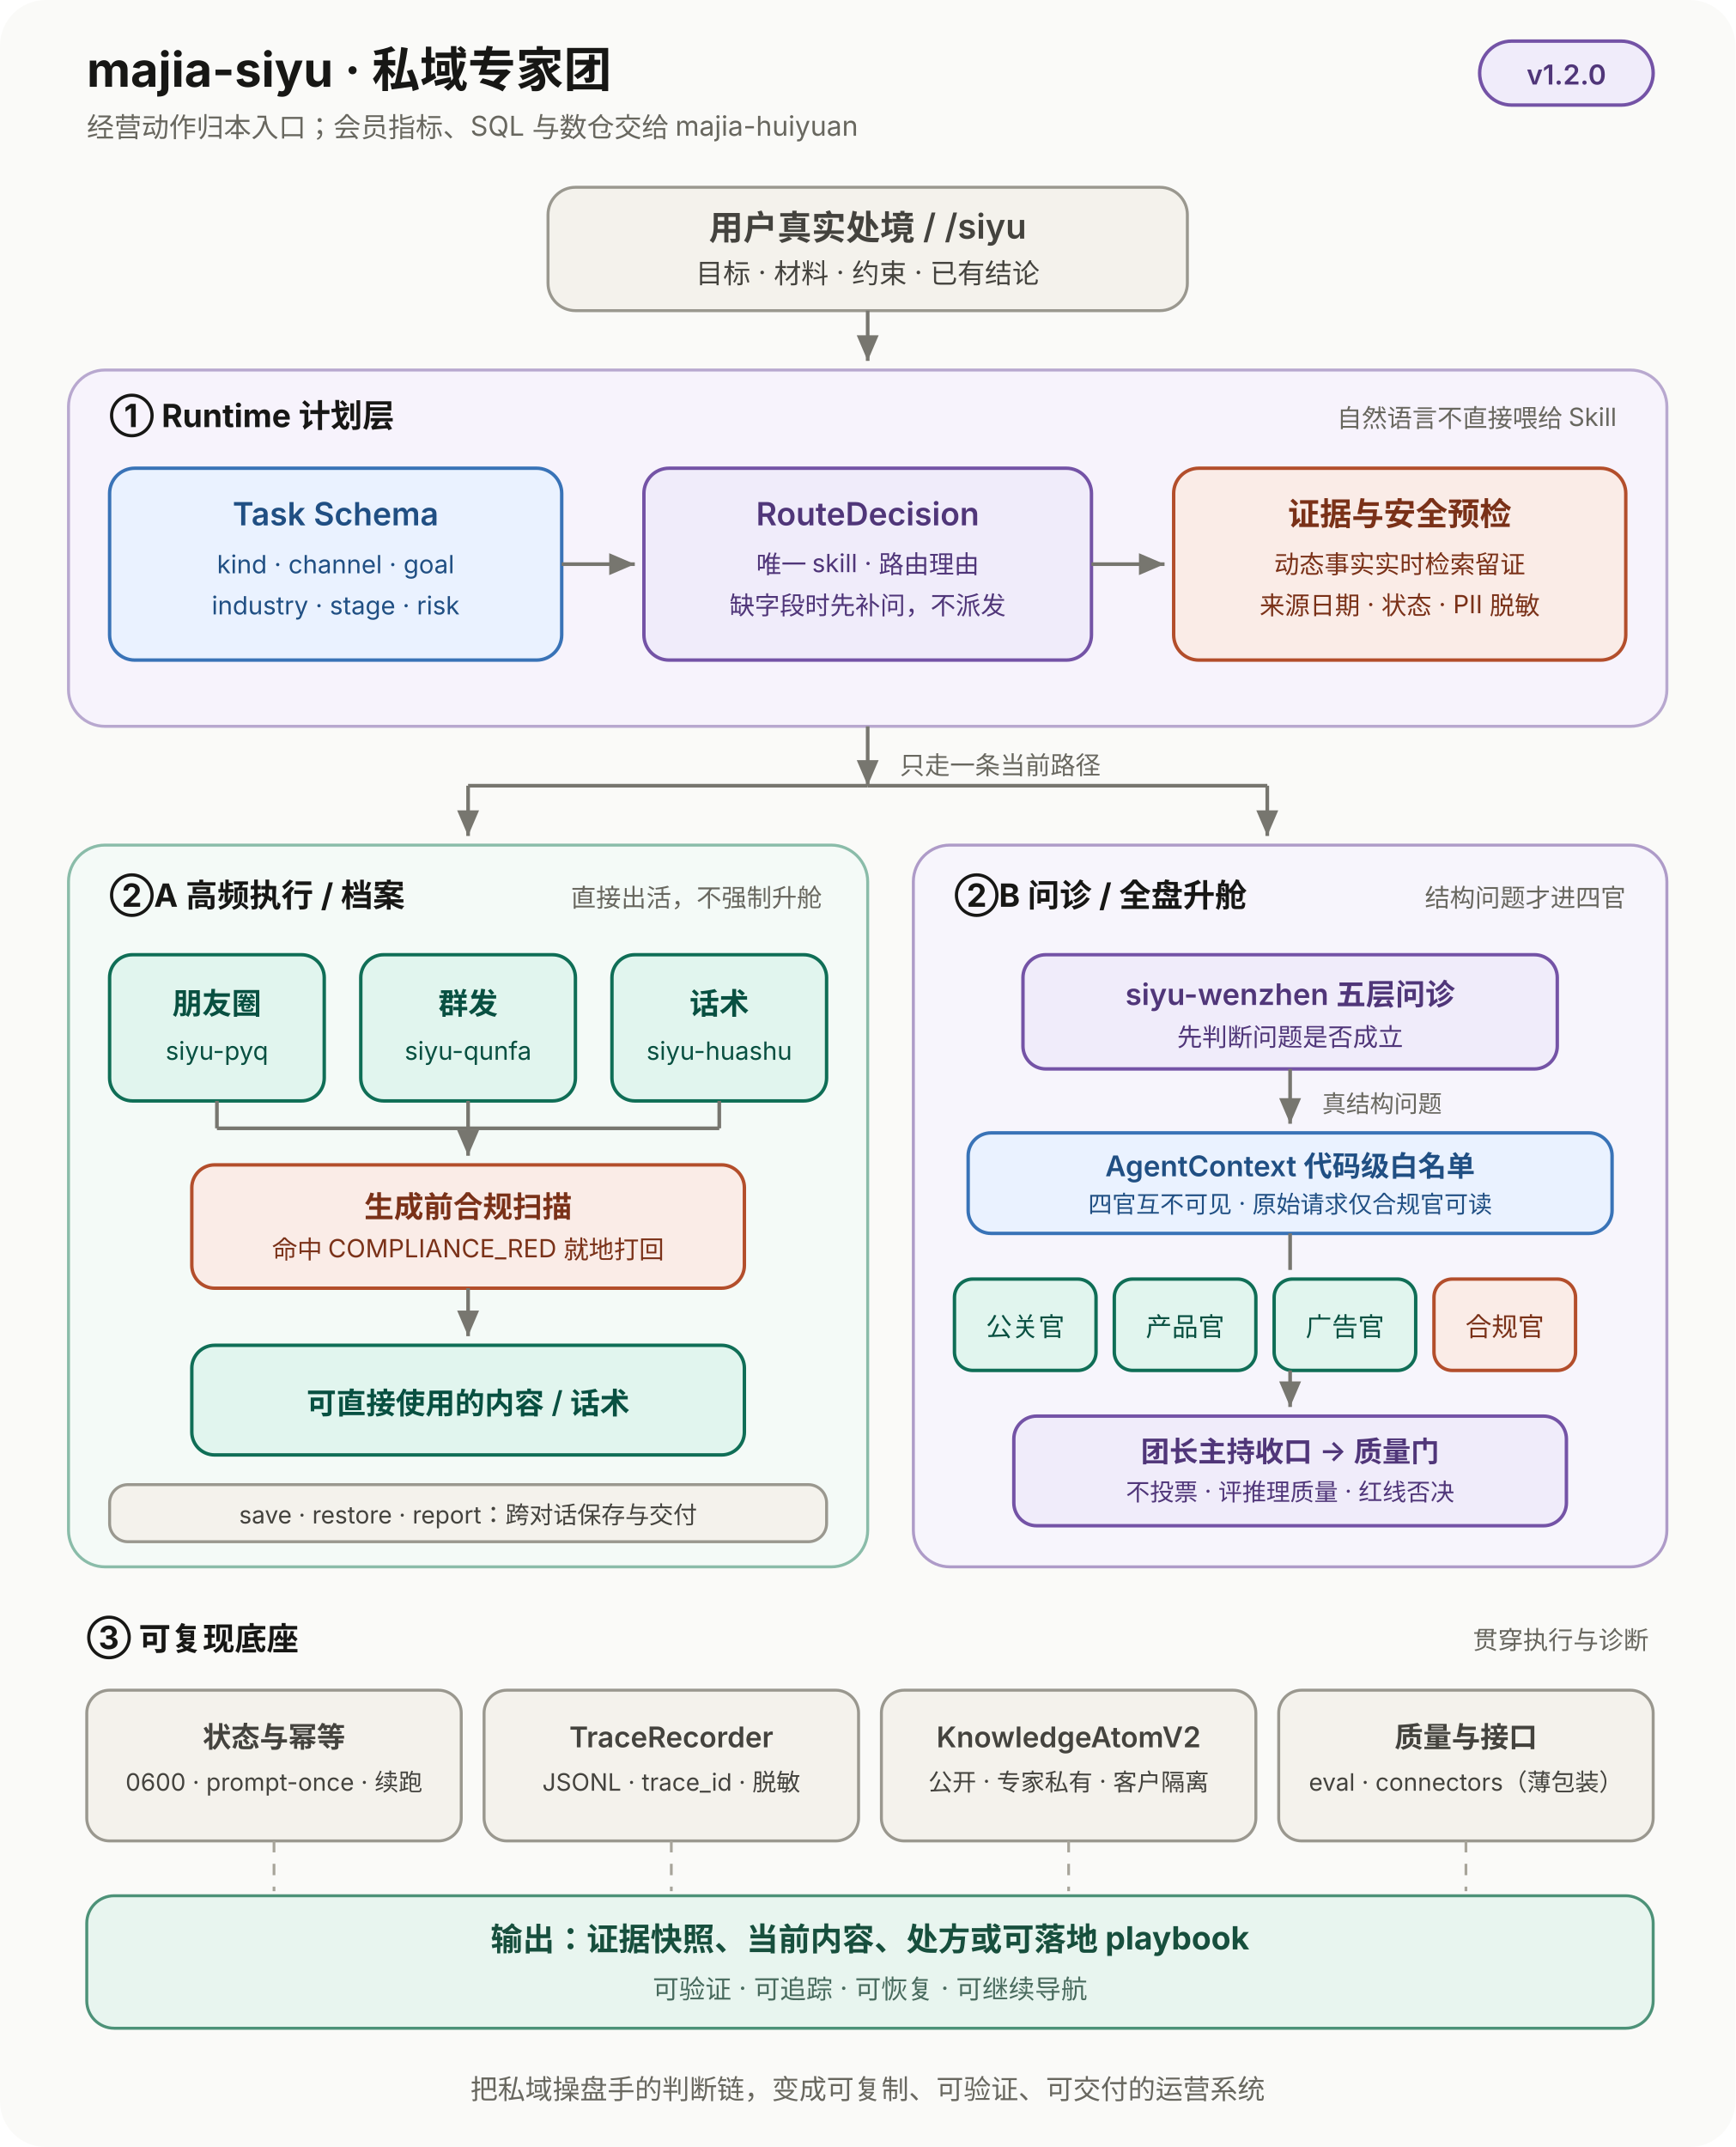
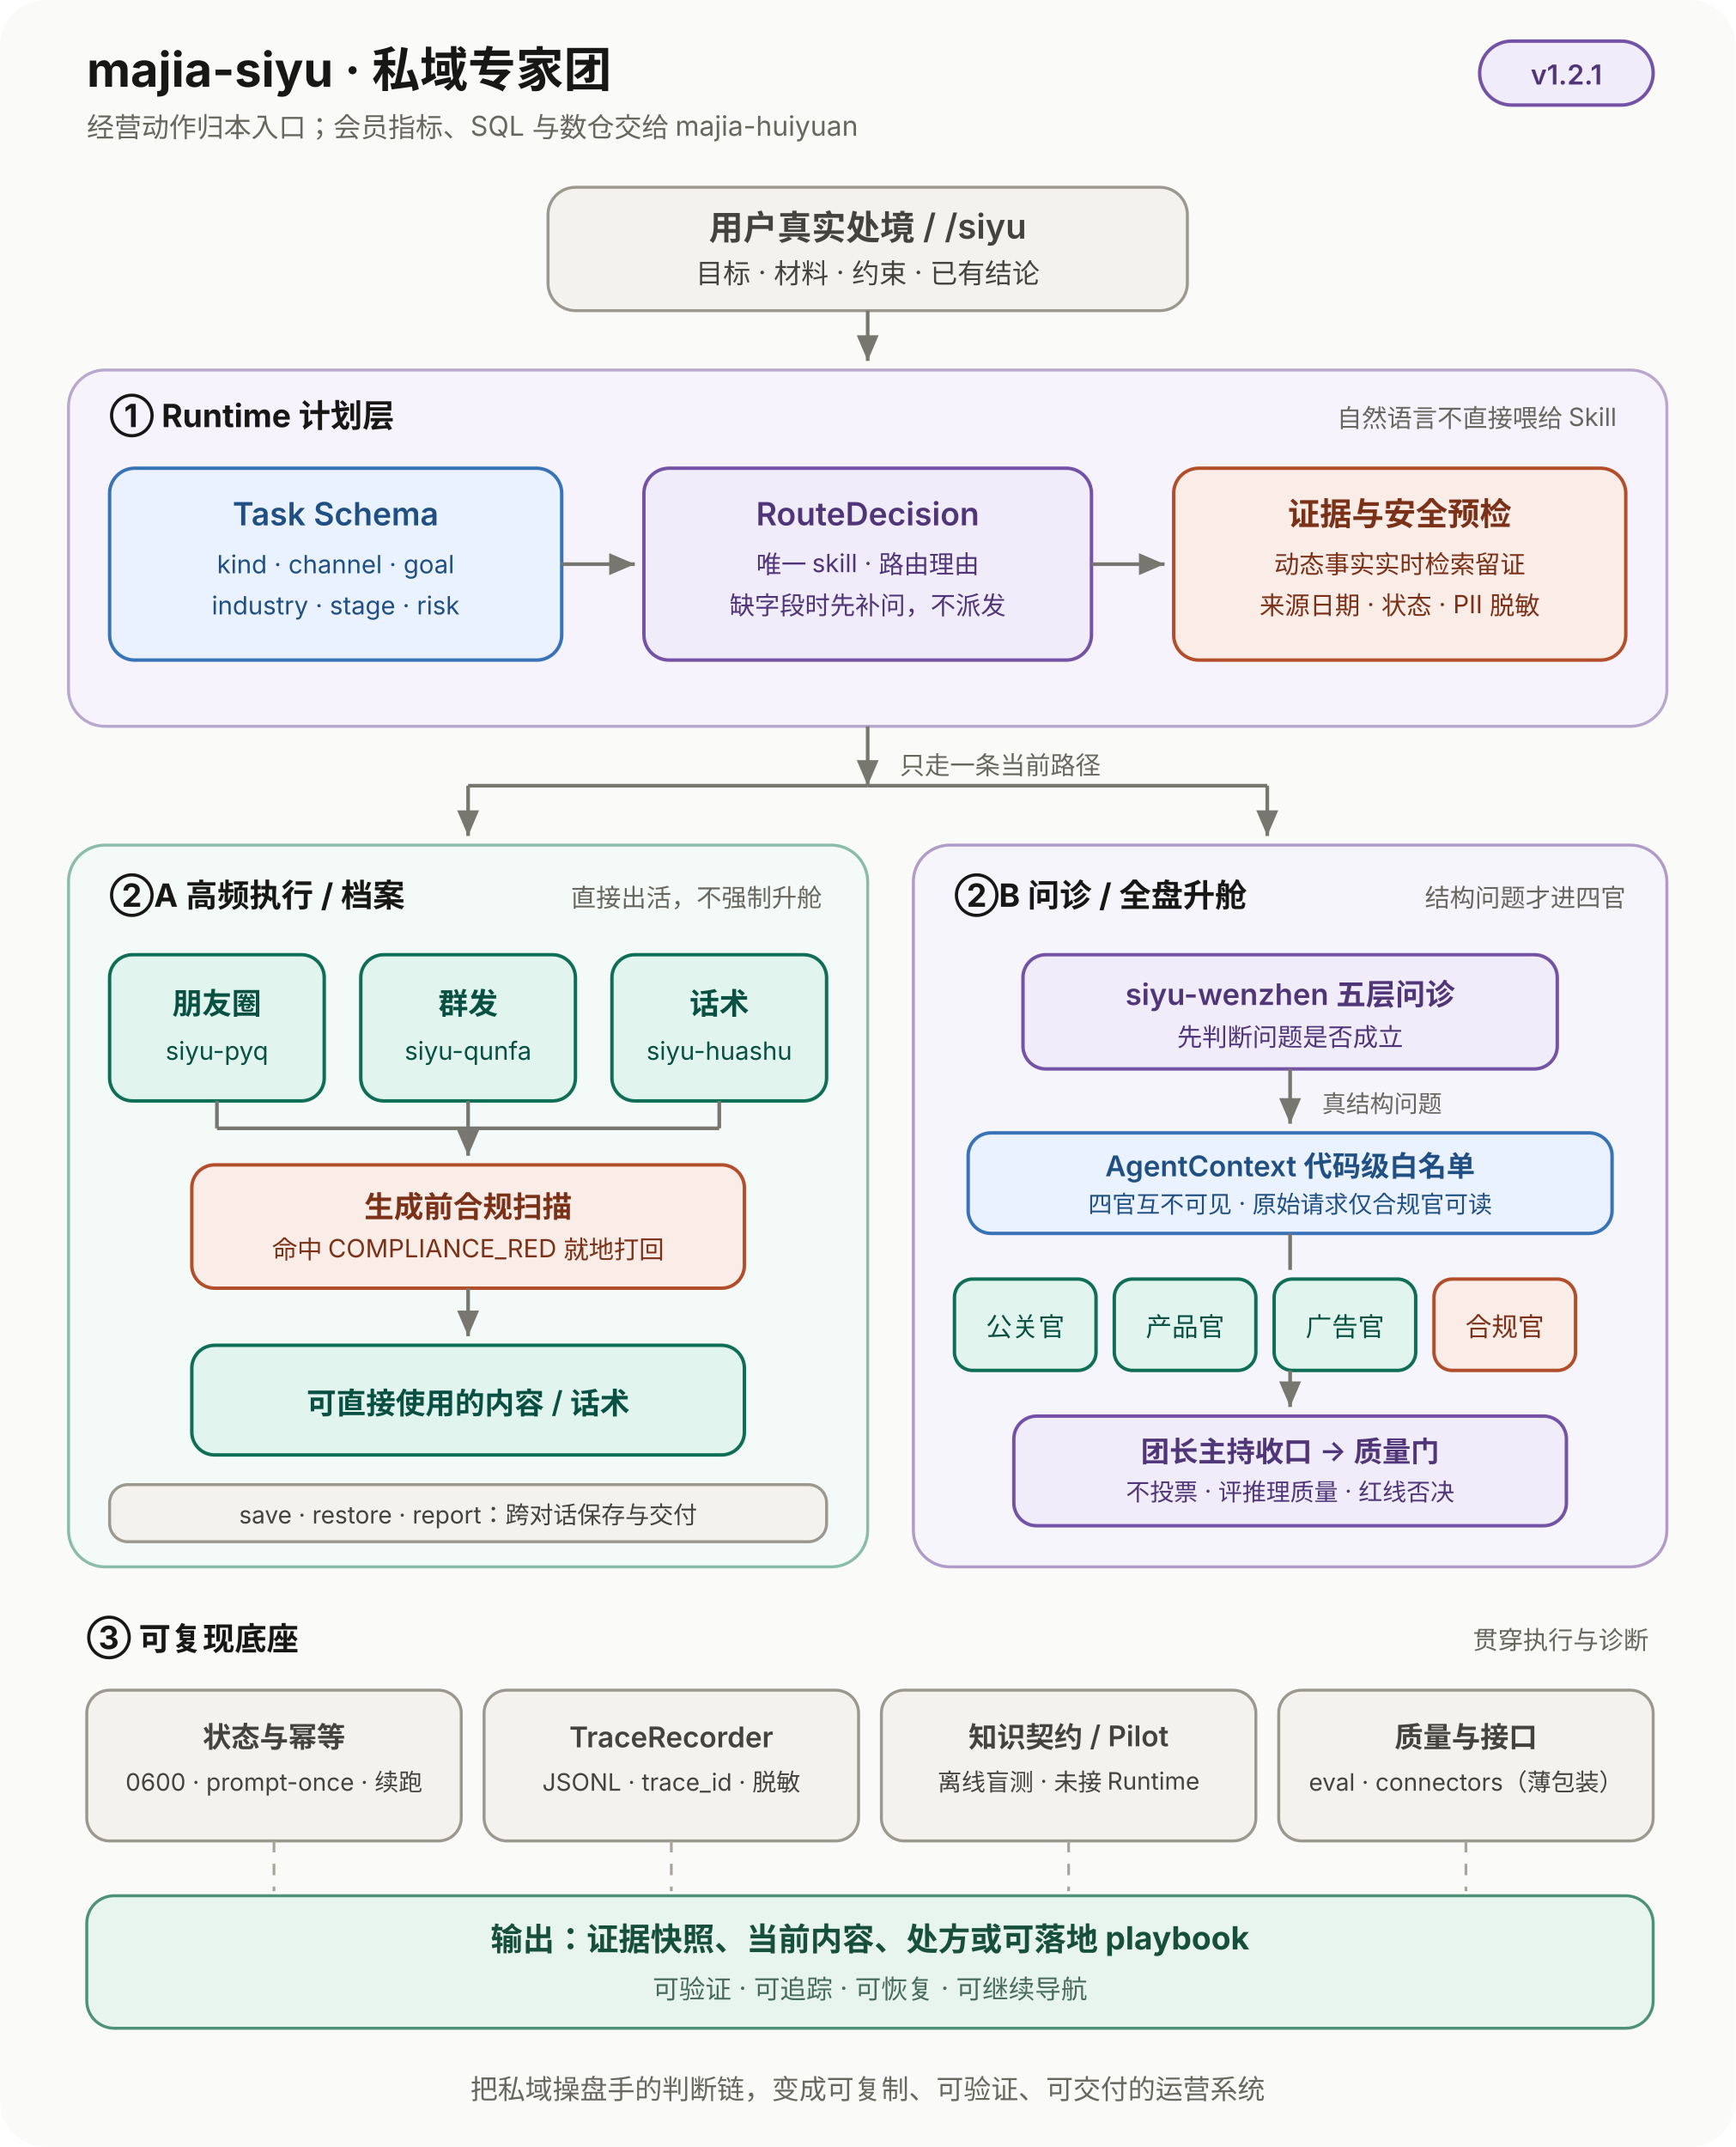
<svg xmlns="http://www.w3.org/2000/svg" width="100%" viewBox="0 0 760 940" role="img">
  <defs>
    <marker id="arrow" markerWidth="9" markerHeight="9" refX="7" refY="3" orient="auto">
      <path d="M0,0 L7,3 L0,6 Z" fill="#77766F" />
    </marker>
    <style>
    text{font-family:'PingFang SC','Microsoft YaHei',-apple-system,BlinkMacSystemFont,'Segoe UI',sans-serif}
    .title{fill:#171715;font-weight:650}
    .muted{fill:#68675F}
    .line{stroke:#77766F;stroke-width:1.6;fill:none}
    .dash{stroke:#A7A49A;stroke-width:1.2;stroke-dasharray:5 5;fill:none}
    .blue rect{fill:#EAF2FF;stroke:#3973B7;stroke-width:1.5}
    .blue text{fill:#204F83}
    .teal rect{fill:#E1F5EE;stroke:#0F6E56;stroke-width:1.5}
    .teal text{fill:#085041}
    .violet rect{fill:#F0ECFA;stroke:#7453A6;stroke-width:1.5}
    .violet text{fill:#503679}
    .coral rect{fill:#FAECE7;stroke:#B34E2B;stroke-width:1.5}
    .coral text{fill:#7A3118}
    .gray rect{fill:#F4F2EC;stroke:#9A988F;stroke-width:1.3}
    .gray text{fill:#44433E}
  </style>
  </defs>
  <rect x="0" y="0" width="760" height="940" rx="20" fill="#FAFAF8" />
  <text x="38" y="38" font-size="21" class="title">majia-siyu · 私域专家团</text>
  <g class="violet">
    <rect x="648" y="18" width="76" height="28" rx="14" />
-     <text x="686" y="37" text-anchor="middle" font-size="12" font-weight="600">v1.2.0</text>
+     <text x="686" y="37" text-anchor="middle" font-size="12" font-weight="600">v1.2.1</text>
  </g>
  <text x="38" y="60" font-size="12" class="muted">经营动作归本入口；会员指标、SQL 与数仓交给 majia-huiyuan</text>
  <g class="gray">
    <rect x="240" y="82" width="280" height="54" rx="12" />
    <text x="380" y="105" text-anchor="middle" font-size="15" font-weight="600">用户真实处境 / /siyu</text>
    <text x="380" y="124" text-anchor="middle" font-size="12">目标 · 材料 · 约束 · 已有结论</text>
  </g>
  <line x1="380" y1="136" x2="380" y2="158" class="line" marker-end="url(#arrow)" />
  <rect x="30" y="162" width="700" height="156" rx="16" fill="#F7F3FC" stroke="#B8A8CF" stroke-width="1.3" />
  <text x="48" y="187" font-size="14" class="title">① Runtime 计划层</text>
  <text x="708" y="187" text-anchor="end" font-size="11" class="muted">自然语言不直接喂给 Skill</text>
  <g class="blue">
    <rect x="48" y="205" width="198" height="84" rx="11" />
    <text x="147" y="230" text-anchor="middle" font-size="14" font-weight="600">Task Schema</text>
    <text x="147" y="251" text-anchor="middle" font-size="11">kind · channel · goal</text>
    <text x="147" y="269" text-anchor="middle" font-size="11">industry · stage · risk</text>
  </g>
  <line x1="246" y1="247" x2="278" y2="247" class="line" marker-end="url(#arrow)" />
  <g class="violet">
    <rect x="282" y="205" width="196" height="84" rx="11" />
    <text x="380" y="230" text-anchor="middle" font-size="14" font-weight="600">RouteDecision</text>
    <text x="380" y="251" text-anchor="middle" font-size="11">唯一 skill · 路由理由</text>
    <text x="380" y="269" text-anchor="middle" font-size="11">缺字段时先补问，不派发</text>
  </g>
  <line x1="478" y1="247" x2="510" y2="247" class="line" marker-end="url(#arrow)" />
  <g class="coral">
    <rect x="514" y="205" width="198" height="84" rx="11" />
    <text x="613" y="230" text-anchor="middle" font-size="14" font-weight="600">证据与安全预检</text>
    <text x="613" y="251" text-anchor="middle" font-size="11">动态事实实时检索留证</text>
    <text x="613" y="269" text-anchor="middle" font-size="11">来源日期 · 状态 · PII 脱敏</text>
  </g>
  <line x1="380" y1="318" x2="380" y2="344" class="line" marker-end="url(#arrow)" />
  <text x="394" y="339" font-size="11" class="muted">只走一条当前路径</text>
  <line x1="380" y1="344" x2="205" y2="344" class="line" />
  <line x1="380" y1="344" x2="555" y2="344" class="line" />
  <line x1="205" y1="344" x2="205" y2="366" class="line" marker-end="url(#arrow)" />
  <line x1="555" y1="344" x2="555" y2="366" class="line" marker-end="url(#arrow)" />
  <rect x="30" y="370" width="350" height="316" rx="16" fill="#F4FAF7" stroke="#8ABCA9" stroke-width="1.3" />
  <text x="48" y="397" font-size="14" class="title">②A 高频执行 / 档案</text>
  <text x="360" y="397" text-anchor="end" font-size="11" class="muted">直接出活，不强制升舱</text>
  <g class="teal">
    <rect x="48" y="418" width="94" height="64" rx="10" />
    <text x="95" y="444" text-anchor="middle" font-size="13" font-weight="600">朋友圈</text>
    <text x="95" y="464" text-anchor="middle" font-size="11">siyu-pyq</text>
  </g>
  <g class="teal">
    <rect x="158" y="418" width="94" height="64" rx="10" />
    <text x="205" y="444" text-anchor="middle" font-size="13" font-weight="600">群发</text>
    <text x="205" y="464" text-anchor="middle" font-size="11">siyu-qunfa</text>
  </g>
  <g class="teal">
    <rect x="268" y="418" width="94" height="64" rx="10" />
    <text x="315" y="444" text-anchor="middle" font-size="13" font-weight="600">话术</text>
    <text x="315" y="464" text-anchor="middle" font-size="11">siyu-huashu</text>
  </g>
  <line x1="95" y1="482" x2="95" y2="494" class="line" />
  <line x1="205" y1="482" x2="205" y2="494" class="line" />
  <line x1="315" y1="482" x2="315" y2="494" class="line" />
  <line x1="95" y1="494" x2="315" y2="494" class="line" />
  <line x1="205" y1="494" x2="205" y2="506" class="line" marker-end="url(#arrow)" />
  <g class="coral">
    <rect x="84" y="510" width="242" height="54" rx="10" />
    <text x="205" y="533" text-anchor="middle" font-size="13" font-weight="600">生成前合规扫描</text>
    <text x="205" y="551" text-anchor="middle" font-size="11">命中 COMPLIANCE_RED 就地打回</text>
  </g>
  <line x1="205" y1="564" x2="205" y2="585" class="line" marker-end="url(#arrow)" />
  <g class="teal">
    <rect x="84" y="589" width="242" height="48" rx="10" />
    <text x="205" y="619" text-anchor="middle" font-size="13" font-weight="600">可直接使用的内容 / 话术</text>
  </g>
  <g class="gray">
    <rect x="48" y="650" width="314" height="25" rx="8" />
    <text x="205" y="667" text-anchor="middle" font-size="10.5">save · restore · report：跨对话保存与交付</text>
  </g>
  <rect x="400" y="370" width="330" height="316" rx="16" fill="#F7F5FC" stroke="#AE9BC8" stroke-width="1.3" />
  <text x="418" y="397" font-size="14" class="title">②B 问诊 / 全盘升舱</text>
  <text x="712" y="397" text-anchor="end" font-size="11" class="muted">结构问题才进四官</text>
  <g class="violet">
    <rect x="448" y="418" width="234" height="50" rx="10" />
    <text x="565" y="440" text-anchor="middle" font-size="13" font-weight="600">siyu-wenzhen 五层问诊</text>
    <text x="565" y="458" text-anchor="middle" font-size="11">先判断问题是否成立</text>
  </g>
  <line x1="565" y1="468" x2="565" y2="492" class="line" marker-end="url(#arrow)" />
  <text x="579" y="487" font-size="10.5" class="muted">真结构问题</text>
  <g class="blue">
    <rect x="424" y="496" width="282" height="44" rx="10" />
    <text x="565" y="515" text-anchor="middle" font-size="12.5" font-weight="600">AgentContext 代码级白名单</text>
    <text x="565" y="531" text-anchor="middle" font-size="10.5">四官互不可见 · 原始请求仅合规官可读</text>
  </g>
  <line x1="565" y1="540" x2="565" y2="556" class="line" />
  <g class="teal">
    <rect x="418" y="560" width="62" height="40" rx="8" />
    <text x="449" y="585" text-anchor="middle" font-size="11.5">公关官</text>
  </g>
  <g class="teal">
    <rect x="488" y="560" width="62" height="40" rx="8" />
    <text x="519" y="585" text-anchor="middle" font-size="11.5">产品官</text>
  </g>
  <g class="teal">
    <rect x="558" y="560" width="62" height="40" rx="8" />
    <text x="589" y="585" text-anchor="middle" font-size="11.5">广告官</text>
  </g>
  <g class="coral">
    <rect x="628" y="560" width="62" height="40" rx="8" />
    <text x="659" y="585" text-anchor="middle" font-size="11.5">合规官</text>
  </g>
  <line x1="565" y1="600" x2="565" y2="616" class="line" marker-end="url(#arrow)" />
  <g class="violet">
    <rect x="444" y="620" width="242" height="48" rx="10" />
    <text x="565" y="640" text-anchor="middle" font-size="12.5" font-weight="600">团长主持收口 → 质量门</text>
    <text x="565" y="657" text-anchor="middle" font-size="10.5">不投票 · 评推理质量 · 红线否决</text>
  </g>
  <text x="38" y="722" font-size="14" class="title">③ 可复现底座</text>
  <text x="722" y="722" text-anchor="end" font-size="11" class="muted">贯穿执行与诊断</text>
  <g class="gray">
    <rect x="38" y="740" width="164" height="66" rx="10" />
    <text x="120" y="765" text-anchor="middle" font-size="12.5" font-weight="600">状态与幂等</text>
    <text x="120" y="784" text-anchor="middle" font-size="10.5">0600 · prompt-once · 续跑</text>
  </g>
  <g class="gray">
    <rect x="212" y="740" width="164" height="66" rx="10" />
    <text x="294" y="765" text-anchor="middle" font-size="12.5" font-weight="600">TraceRecorder</text>
    <text x="294" y="784" text-anchor="middle" font-size="10.5">JSONL · trace_id · 脱敏</text>
  </g>
  <g class="gray">
    <rect x="386" y="740" width="164" height="66" rx="10" />
-     <text x="468" y="765" text-anchor="middle" font-size="12.5" font-weight="600">KnowledgeAtomV2</text>
-     <text x="468" y="784" text-anchor="middle" font-size="10.5">公开 · 专家私有 · 客户隔离</text>
+     <text x="468" y="765" text-anchor="middle" font-size="12.5" font-weight="600">知识契约 / Pilot</text>
+     <text x="468" y="784" text-anchor="middle" font-size="10.5">离线盲测 · 未接 Runtime</text>
  </g>
  <g class="gray">
    <rect x="560" y="740" width="164" height="66" rx="10" />
    <text x="642" y="765" text-anchor="middle" font-size="12.5" font-weight="600">质量与接口</text>
    <text x="642" y="784" text-anchor="middle" font-size="10.5">eval · connectors（薄包装）</text>
  </g>
  <line x1="120" y1="806" x2="120" y2="828" class="dash" />
  <line x1="294" y1="806" x2="294" y2="828" class="dash" />
  <line x1="468" y1="806" x2="468" y2="828" class="dash" />
  <line x1="642" y1="806" x2="642" y2="828" class="dash" />
  <rect x="38" y="830" width="686" height="58" rx="12" fill="#E8F5EF" stroke="#4D9278" stroke-width="1.3" />
  <text x="381" y="854" text-anchor="middle" font-size="14" font-weight="650" fill="#174F3D">输出：证据快照、当前内容、处方或可落地 playbook</text>
  <text x="381" y="875" text-anchor="middle" font-size="11.5" fill="#496B5E">可验证 · 可追踪 · 可恢复 · 可继续导航</text>
  <text x="380" y="919" text-anchor="middle" font-size="12" class="muted">把私域操盘手的判断链，变成可复制、可验证、可交付的运营系统</text>
</svg>
